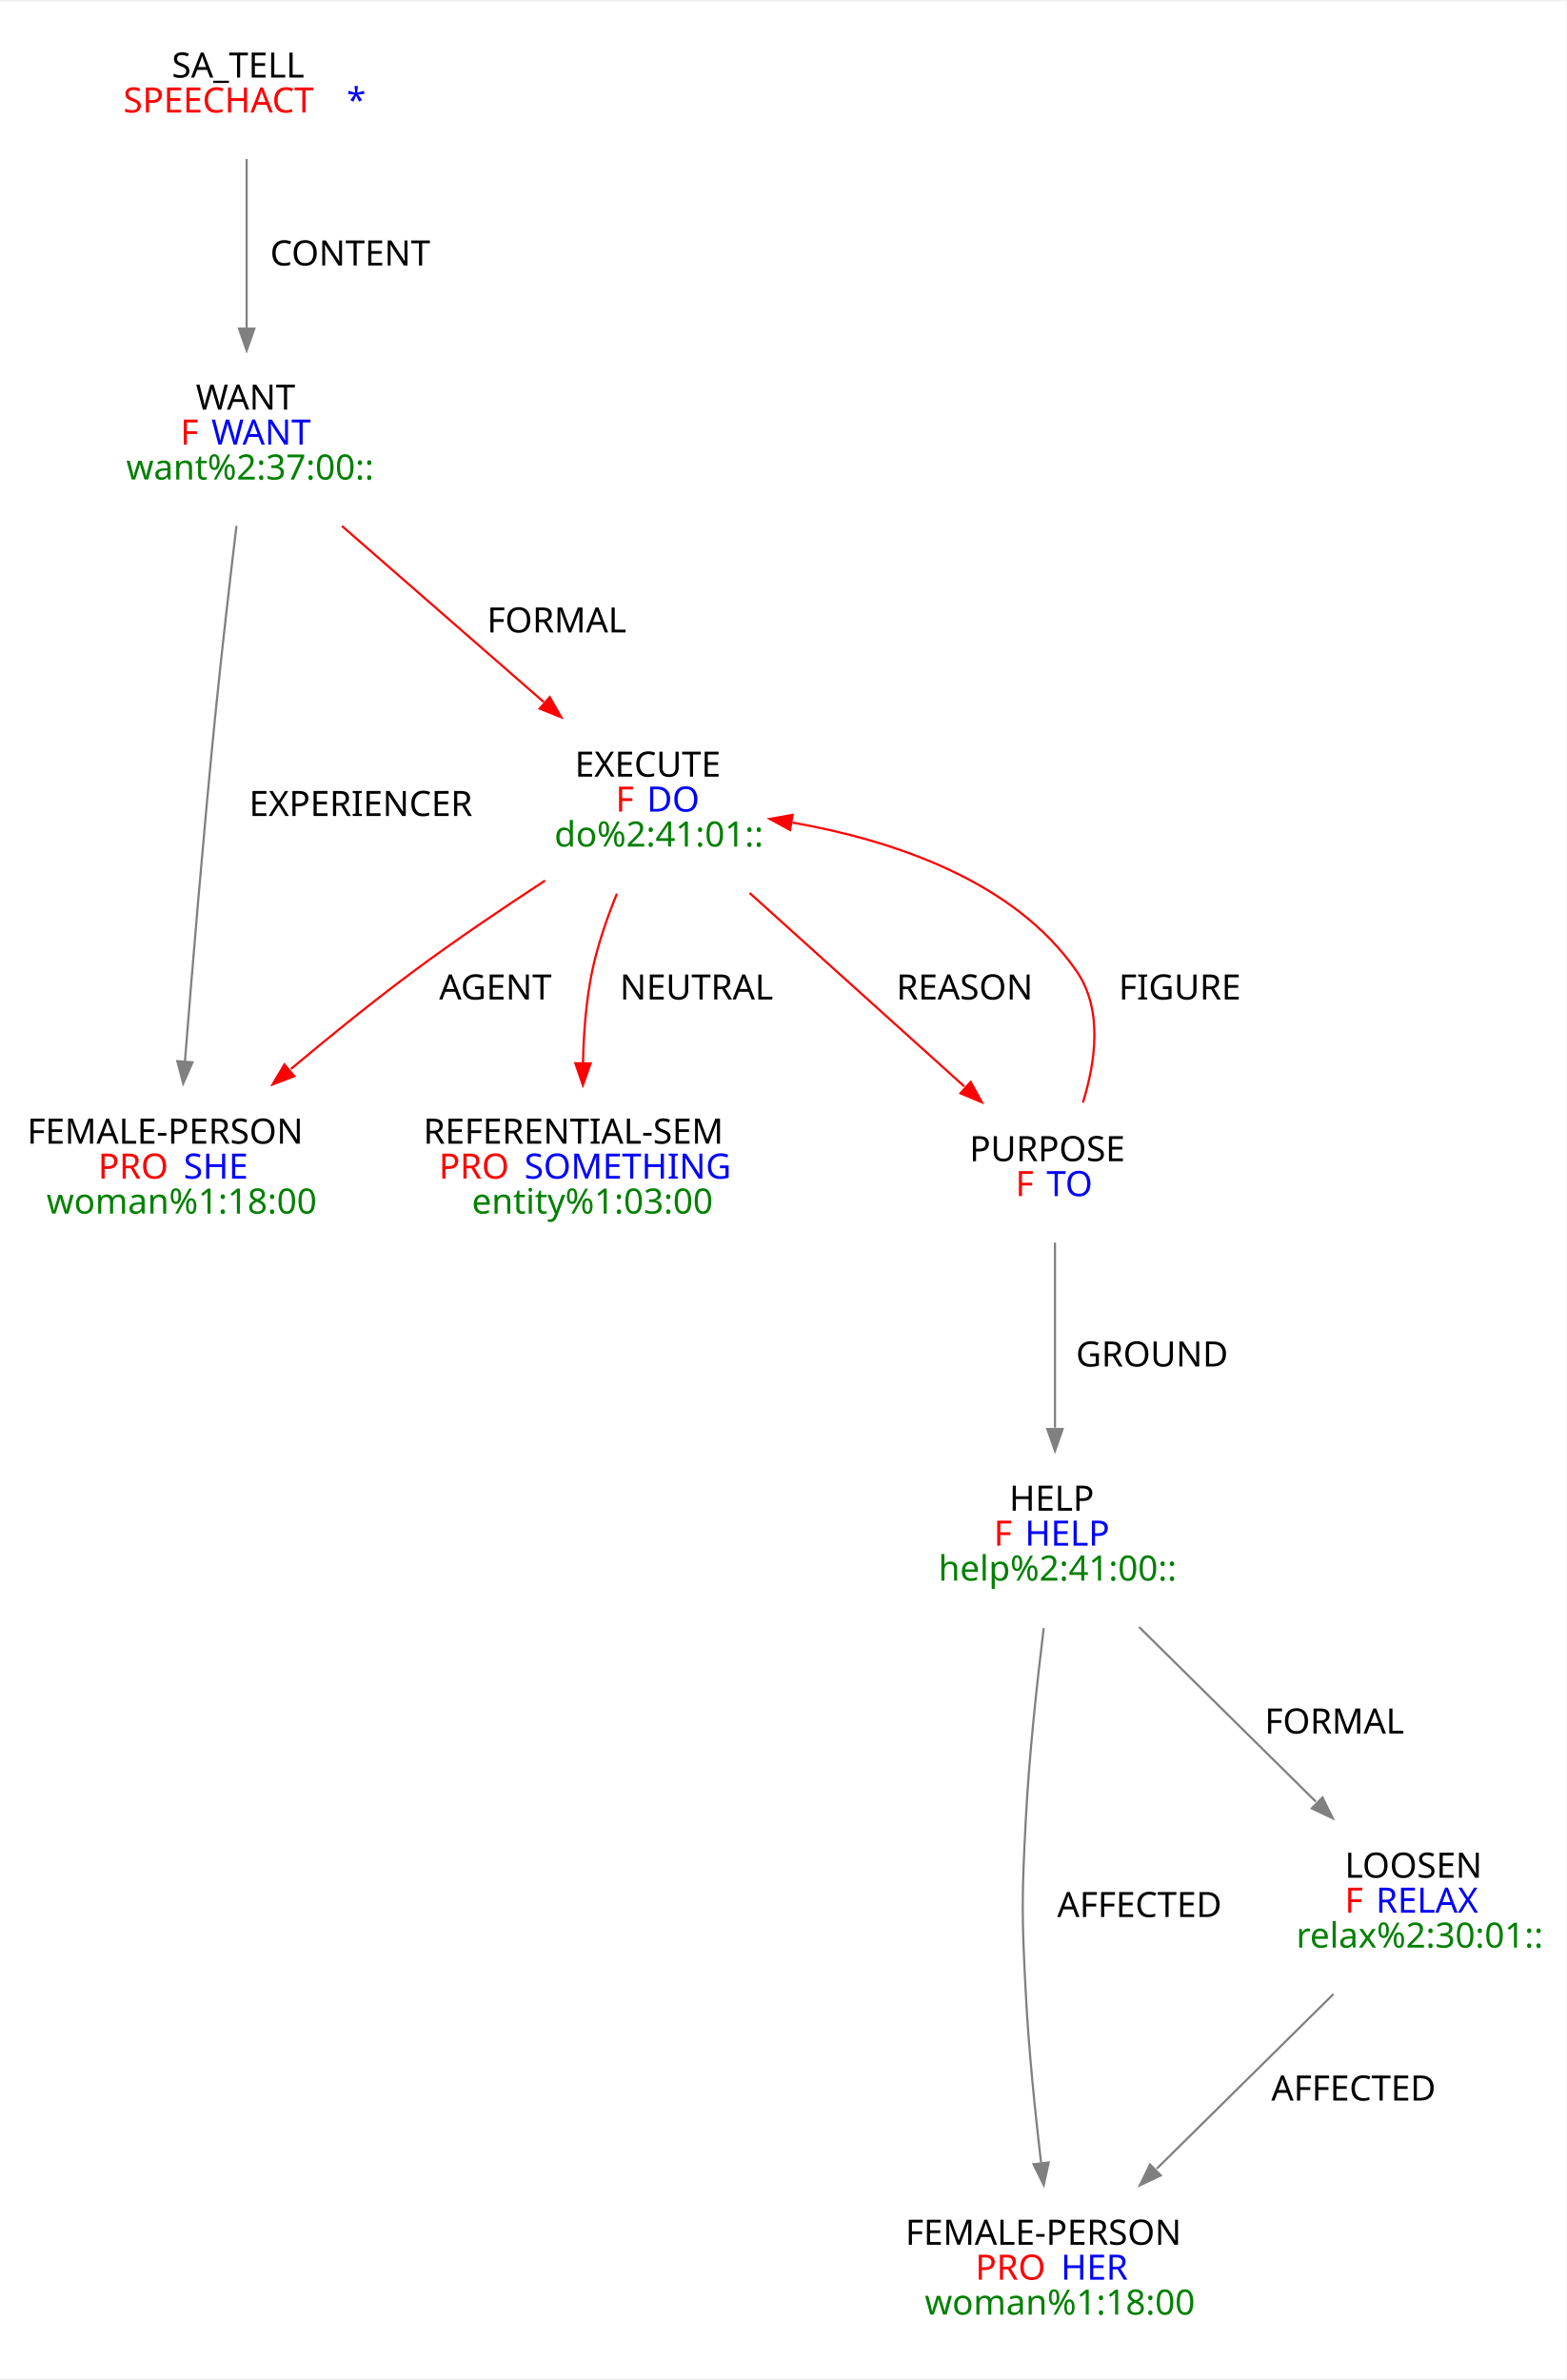
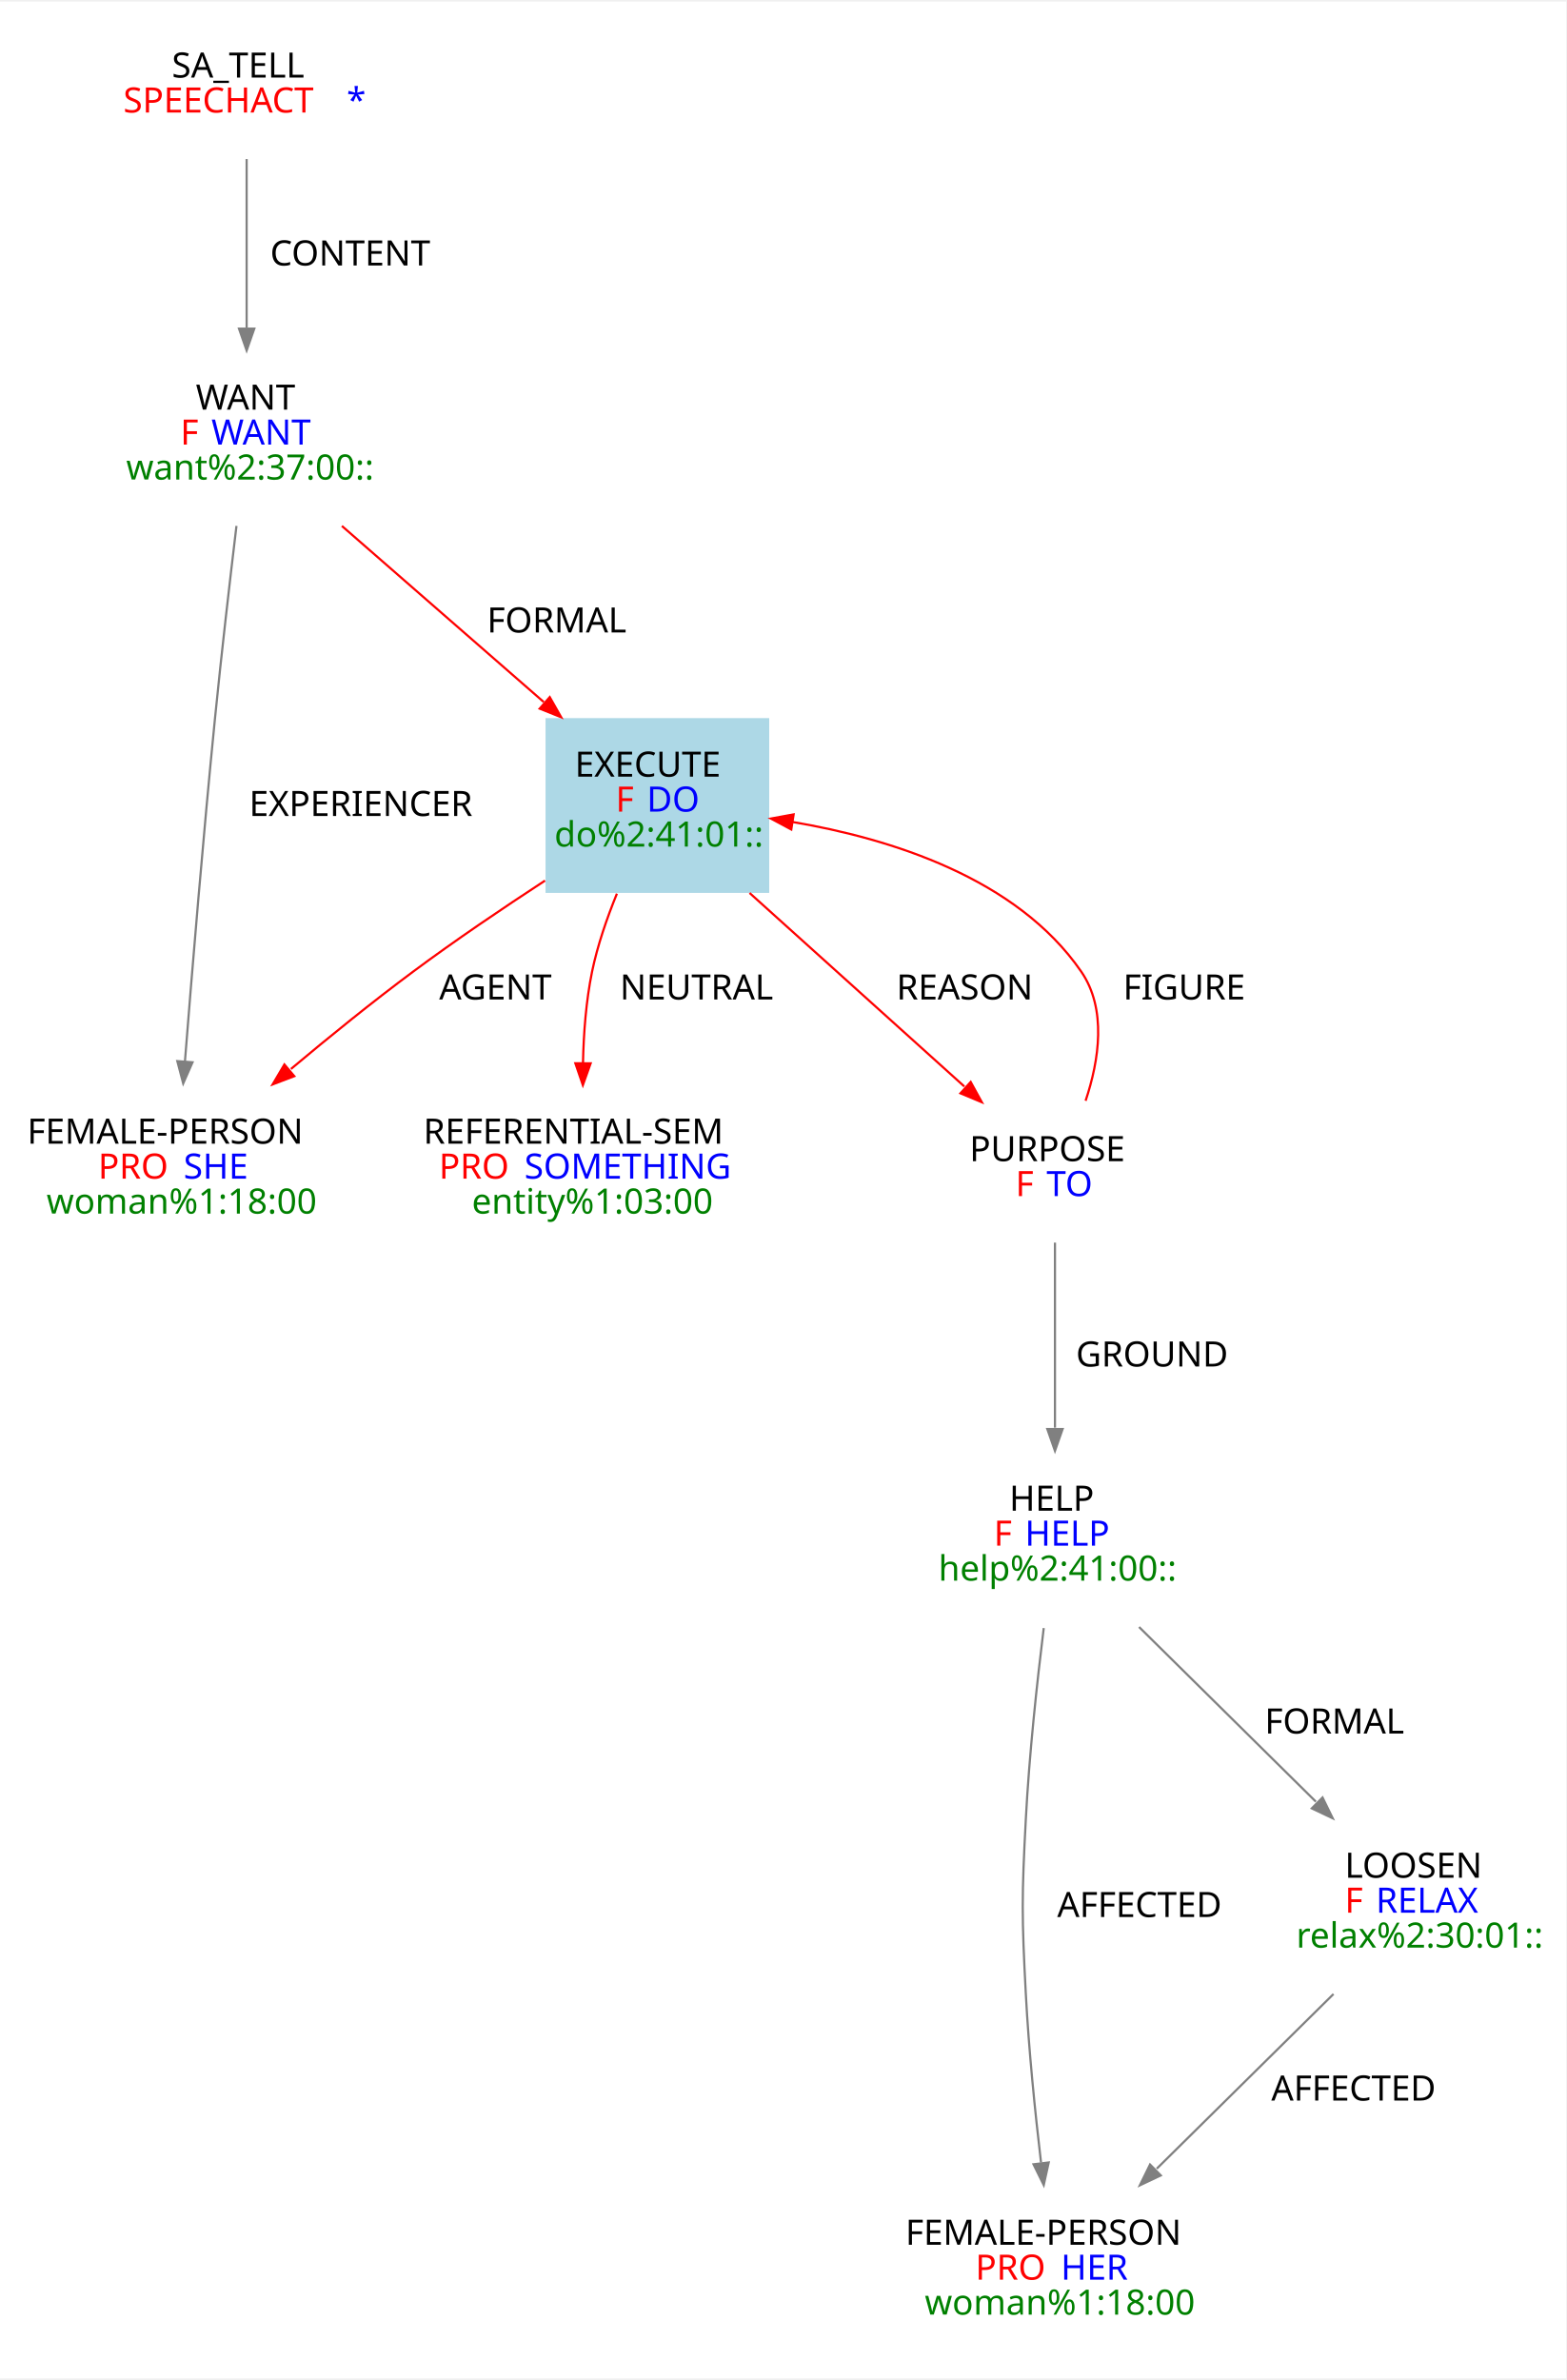
<svg xmlns="http://www.w3.org/2000/svg" xmlns:xlink="http://www.w3.org/1999/xlink" width="358pt" height="544pt" viewBox="0.00 0.00 358.47 544.00">
  <g id="graph0" class="graph" transform="scale(1 1) rotate(0) translate(4 540)">
    <polygon fill="white" stroke="transparent" points="-4,4 -4,-540 354.47,-540 354.47,4 -4,4" />
    <g id="node1" class="node">
      <g id="a_node1">
        <a xlink:href="http://trips.ihmc.us/lexicon/data/ONT::SA_TELL.xml" xlink:title="&lt;font color=&quot;green&quot;&gt;&lt;br /&gt;&lt;/font&gt; &lt;font color=&quot;black&quot;&gt;SA_TELL&lt;/font&gt; &lt;font color=&quot;green&quot;&gt;&lt;br /&gt;&lt;/font&gt; &lt;font color=&quot;red&quot;&gt;SPEECHACT&lt;/font&gt; &lt;font color=&quot;blue&quot;&gt;* &lt;/font&gt; &lt;font color=&quot;green&quot;&gt;&lt;br /&gt; &lt;/font&gt;">
          <text text-anchor="start" x="33.11" y="-522.6" font-family="Work Sans" font-size="8.00"> </text>
          <text text-anchor="start" x="35.33" y="-522.6" font-family="Work Sans" font-size="8.00">SA_TELL</text>
          <text text-anchor="start" x="69.57" y="-522.6" font-family="Work Sans" font-size="8.00"> </text>
          <text text-anchor="start" x="22" y="-514.6" font-family="Work Sans" font-size="8.00"> </text>
          <text text-anchor="start" x="24.22" y="-514.6" font-family="Work Sans" font-size="8.00" fill="red">SPEECHACT</text>
          <text text-anchor="start" x="73.12" y="-514.6" font-family="Work Sans" font-size="8.00"> </text>
          <text text-anchor="start" x="75.34" y="-514.6" font-family="Work Sans" font-size="8.00" fill="blue">* </text>
          <text text-anchor="start" x="80.68" y="-514.6" font-family="Work Sans" font-size="8.00"> </text>
          <text text-anchor="start" x="51.34" y="-506.6" font-family="Work Sans" font-size="8.00" fill="green"> </text>
        </a>
      </g>
    </g>
    <g id="node2" class="node">
      <g id="a_node2">
        <a xlink:href="http://trips.ihmc.us/lexicon/data/ONT::WANT.xml" xlink:title="&lt;font color=&quot;green&quot;&gt;&lt;br /&gt;&lt;/font&gt; &lt;font color=&quot;black&quot;&gt;WANT&lt;/font&gt; &lt;font color=&quot;green&quot;&gt;&lt;br /&gt;&lt;/font&gt; &lt;font color=&quot;red&quot;&gt;F&lt;/font&gt; &lt;font color=&quot;blue&quot;&gt;WANT&lt;/font&gt; &lt;font color=&quot;green&quot;&gt;&lt;br /&gt;&lt;/font&gt; &lt;font color=&quot;green&quot;&gt;want%2:37:00::&lt;/font&gt; &lt;font color=&quot;green&quot;&gt;&lt;br /&gt; &lt;/font&gt;">
          <text text-anchor="start" x="38.6" y="-446.6" font-family="Work Sans" font-size="8.00"> </text>
          <text text-anchor="start" x="40.82" y="-446.6" font-family="Work Sans" font-size="8.00">WANT</text>
          <text text-anchor="start" x="64.08" y="-446.6" font-family="Work Sans" font-size="8.00"> </text>
          <text text-anchor="start" x="35.04" y="-438.6" font-family="Work Sans" font-size="8.00"> </text>
          <text text-anchor="start" x="37.27" y="-438.6" font-family="Work Sans" font-size="8.00" fill="red">F</text>
          <text text-anchor="start" x="42.15" y="-438.6" font-family="Work Sans" font-size="8.00"> </text>
          <text text-anchor="start" x="44.38" y="-438.6" font-family="Work Sans" font-size="8.00" fill="blue">WANT</text>
          <text text-anchor="start" x="67.63" y="-438.6" font-family="Work Sans" font-size="8.00"> </text>
          <text text-anchor="start" x="22.65" y="-430.6" font-family="Work Sans" font-size="8.00"> </text>
          <text text-anchor="start" x="24.88" y="-430.6" font-family="Work Sans" font-size="8.00" fill="green">want%2:37:00::</text>
          <text text-anchor="start" x="80.03" y="-430.6" font-family="Work Sans" font-size="8.00"> </text>
          <text text-anchor="start" x="51.34" y="-422.6" font-family="Work Sans" font-size="8.00" fill="green"> </text>
        </a>
      </g>
    </g>
-     <g id="edge11" class="edge">
+     <g id="edge10" class="edge">
      <path fill="none" stroke="grey" stroke-width="0.5" d="M52.45,-503.96C52.45,-493.04 52.45,-478.02 52.45,-465.39" />
      <polygon fill="grey" stroke="grey" stroke-width="0.5" points="54.2,-465.14 52.45,-460.14 50.7,-465.14 54.2,-465.14" />
      <text text-anchor="middle" x="76.16" y="-479.6" font-family="Work Sans" font-size="8.00"> CONTENT   </text>
    </g>
    <g id="node3" class="node">
      <g id="a_node3">
        <a xlink:href="http://trips.ihmc.us/lexicon/data/ONT::FEMALE-PERSON.xml" xlink:title="&lt;font color=&quot;green&quot;&gt;&lt;br /&gt;&lt;/font&gt; &lt;font color=&quot;black&quot;&gt;FEMALE-PERSON&lt;/font&gt; &lt;font color=&quot;green&quot;&gt;&lt;br /&gt;&lt;/font&gt; &lt;font color=&quot;red&quot;&gt;PRO&lt;/font&gt; &lt;font color=&quot;blue&quot;&gt;SHE&lt;/font&gt; &lt;font color=&quot;green&quot;&gt;&lt;br /&gt;&lt;/font&gt; &lt;font color=&quot;green&quot;&gt;woman%1:18:00&lt;/font&gt; &lt;font color=&quot;green&quot;&gt;&lt;br /&gt; &lt;/font&gt;">
          <text text-anchor="start" x="0" y="-278.6" font-family="Work Sans" font-size="8.00"> </text>
          <text text-anchor="start" x="2.22" y="-278.6" font-family="Work Sans" font-size="8.00">FEMALE-PERSON</text>
          <text text-anchor="start" x="70.68" y="-278.6" font-family="Work Sans" font-size="8.00"> </text>
          <text text-anchor="start" x="16.22" y="-270.6" font-family="Work Sans" font-size="8.00"> </text>
          <text text-anchor="start" x="18.45" y="-270.6" font-family="Work Sans" font-size="8.00" fill="red">PRO</text>
          <text text-anchor="start" x="35.78" y="-270.6" font-family="Work Sans" font-size="8.00"> </text>
          <text text-anchor="start" x="38.01" y="-270.6" font-family="Work Sans" font-size="8.00" fill="blue">SHE</text>
          <text text-anchor="start" x="54.46" y="-270.6" font-family="Work Sans" font-size="8.00"> </text>
          <text text-anchor="start" x="4.43" y="-262.6" font-family="Work Sans" font-size="8.00"> </text>
          <text text-anchor="start" x="6.65" y="-262.6" font-family="Work Sans" font-size="8.00" fill="green">woman%1:18:00</text>
          <text text-anchor="start" x="66.25" y="-262.6" font-family="Work Sans" font-size="8.00"> </text>
          <text text-anchor="start" x="35.34" y="-254.6" font-family="Work Sans" font-size="8.00" fill="green"> </text>
        </a>
      </g>
    </g>
-     <g id="edge4" class="edge">
+     <g id="edge2" class="edge">
      <path fill="none" stroke="grey" stroke-width="0.5" d="M50.12,-419.99C48.62,-407.5 46.69,-390.79 45.21,-376 42.53,-349.17 39.98,-318.35 38.33,-297.47" />
      <polygon fill="grey" stroke="grey" stroke-width="0.5" points="40.06,-297.23 37.93,-292.38 36.58,-297.5 40.06,-297.23" />
      <text text-anchor="middle" x="78.57" y="-353.6" font-family="Work Sans" font-size="8.00"> EXPERIENCER   </text>
    </g>
    <g id="node4" class="node">
      <g id="a_node4">
        <a xlink:href="http://trips.ihmc.us/lexicon/data/ONT::EXECUTE.xml" xlink:title="&lt;font color=&quot;green&quot;&gt;&lt;br /&gt;&lt;/font&gt; &lt;font color=&quot;black&quot;&gt;EXECUTE&lt;/font&gt; &lt;font color=&quot;green&quot;&gt;&lt;br /&gt;&lt;/font&gt; &lt;font color=&quot;red&quot;&gt;F&lt;/font&gt; &lt;font color=&quot;blue&quot;&gt;DO&lt;/font&gt; &lt;font color=&quot;green&quot;&gt;&lt;br /&gt;&lt;/font&gt; &lt;font color=&quot;green&quot;&gt;do%2:41:01::&lt;/font&gt; &lt;font color=&quot;green&quot;&gt;&lt;br /&gt; &lt;/font&gt;">
+           <polygon fill="lightblue" stroke="transparent" points="172.05,-376 120.86,-376 120.86,-336 172.05,-336 172.05,-376" />
          <text text-anchor="start" x="125.34" y="-362.6" font-family="Work Sans" font-size="8.00"> </text>
          <text text-anchor="start" x="127.56" y="-362.6" font-family="Work Sans" font-size="8.00">EXECUTE</text>
          <text text-anchor="start" x="165.34" y="-362.6" font-family="Work Sans" font-size="8.00"> </text>
          <text text-anchor="start" x="134.67" y="-354.6" font-family="Work Sans" font-size="8.00"> </text>
          <text text-anchor="start" x="136.9" y="-354.6" font-family="Work Sans" font-size="8.00" fill="red">F</text>
          <text text-anchor="start" x="141.78" y="-354.6" font-family="Work Sans" font-size="8.00"> </text>
          <text text-anchor="start" x="144.01" y="-354.6" font-family="Work Sans" font-size="8.00" fill="blue">DO</text>
          <text text-anchor="start" x="156.01" y="-354.6" font-family="Work Sans" font-size="8.00"> </text>
          <text text-anchor="start" x="120.65" y="-346.6" font-family="Work Sans" font-size="8.00"> </text>
          <text text-anchor="start" x="122.88" y="-346.6" font-family="Work Sans" font-size="8.00" fill="green">do%2:41:01::</text>
          <text text-anchor="start" x="170.03" y="-346.6" font-family="Work Sans" font-size="8.00"> </text>
          <text text-anchor="start" x="145.34" y="-338.6" font-family="Work Sans" font-size="8.00" fill="green"> </text>
        </a>
      </g>
    </g>
-     <g id="edge7" class="edge">
+     <g id="edge11" class="edge">
      <path fill="none" stroke="red" stroke-width="0.5" d="M74.25,-419.98C88.03,-407.96 105.92,-392.36 120.44,-379.69" />
      <polygon fill="red" stroke="red" stroke-width="0.5" points="121.82,-380.81 124.44,-376.2 119.52,-378.17 121.82,-380.81" />
      <text text-anchor="middle" x="123.42" y="-395.6" font-family="Work Sans" font-size="8.00"> FORMAL   </text>
    </g>
-     <g id="edge5" class="edge">
+     <g id="edge1" class="edge">
      <path fill="none" stroke="red" stroke-width="0.5" d="M120.74,-338.81C111.12,-332.53 100.2,-325.15 90.58,-318 81.22,-311.05 71.33,-303.03 62.59,-295.7" />
      <polygon fill="red" stroke="red" stroke-width="0.5" points="63.35,-294.05 58.4,-292.17 61.09,-296.73 63.35,-294.05" />
      <text text-anchor="middle" x="109.39" y="-311.6" font-family="Work Sans" font-size="8.00"> AGENT   </text>
    </g>
    <g id="node5" class="node">
      <g id="a_node5">
        <a xlink:href="http://trips.ihmc.us/lexicon/data/ONT::REFERENTIAL-SEM.xml" xlink:title="&lt;font color=&quot;green&quot;&gt;&lt;br /&gt;&lt;/font&gt; &lt;font color=&quot;black&quot;&gt;REFERENTIAL-SEM&lt;/font&gt; &lt;font color=&quot;green&quot;&gt;&lt;br /&gt;&lt;/font&gt; &lt;font color=&quot;red&quot;&gt;PRO&lt;/font&gt; &lt;font color=&quot;blue&quot;&gt;SOMETHING&lt;/font&gt; &lt;font color=&quot;green&quot;&gt;&lt;br /&gt;&lt;/font&gt; &lt;font color=&quot;green&quot;&gt;entity%1:03:00&lt;/font&gt; &lt;font color=&quot;green&quot;&gt;&lt;br /&gt; &lt;/font&gt;">
          <text text-anchor="start" x="90.67" y="-278.6" font-family="Work Sans" font-size="8.00"> </text>
          <text text-anchor="start" x="92.89" y="-278.6" font-family="Work Sans" font-size="8.00">REFERENTIAL-SEM</text>
          <text text-anchor="start" x="168.01" y="-278.6" font-family="Work Sans" font-size="8.00"> </text>
          <text text-anchor="start" x="94.23" y="-270.6" font-family="Work Sans" font-size="8.00"> </text>
          <text text-anchor="start" x="96.45" y="-270.6" font-family="Work Sans" font-size="8.00" fill="red">PRO</text>
          <text text-anchor="start" x="113.79" y="-270.6" font-family="Work Sans" font-size="8.00"> </text>
          <text text-anchor="start" x="116.01" y="-270.6" font-family="Work Sans" font-size="8.00" fill="blue">SOMETHING</text>
          <text text-anchor="start" x="164.45" y="-270.6" font-family="Work Sans" font-size="8.00"> </text>
          <text text-anchor="start" x="101.77" y="-262.6" font-family="Work Sans" font-size="8.00"> </text>
          <text text-anchor="start" x="103.99" y="-262.6" font-family="Work Sans" font-size="8.00" fill="green">entity%1:03:00</text>
          <text text-anchor="start" x="156.91" y="-262.6" font-family="Work Sans" font-size="8.00"> </text>
          <text text-anchor="start" x="129.34" y="-254.6" font-family="Work Sans" font-size="8.00" fill="green"> </text>
        </a>
      </g>
    </g>
-     <g id="edge1" class="edge">
+     <g id="edge4" class="edge">
      <path fill="none" stroke="red" stroke-width="0.5" d="M137.19,-335.82C134.9,-330.21 132.75,-323.97 131.51,-318 130.13,-311.29 129.57,-303.9 129.43,-297.08" />
      <polygon fill="red" stroke="red" stroke-width="0.5" points="131.18,-296.99 129.4,-292 127.68,-297.01 131.18,-296.99" />
      <text text-anchor="middle" x="155.42" y="-311.6" font-family="Work Sans" font-size="8.00"> NEUTRAL   </text>
    </g>
    <g id="node6" class="node">
      <g id="a_node6">
        <a xlink:href="http://trips.ihmc.us/lexicon/data/ONT::PURPOSE.xml" xlink:title="&lt;font color=&quot;green&quot;&gt;&lt;br /&gt;&lt;/font&gt; &lt;font color=&quot;black&quot;&gt;PURPOSE&lt;/font&gt; &lt;font color=&quot;green&quot;&gt;&lt;br /&gt;&lt;/font&gt; &lt;font color=&quot;red&quot;&gt;F&lt;/font&gt; &lt;font color=&quot;blue&quot;&gt;TO&lt;/font&gt; &lt;font color=&quot;green&quot;&gt;&lt;br /&gt; &lt;/font&gt;">
          <text text-anchor="start" x="215.67" y="-274.6" font-family="Work Sans" font-size="8.00"> </text>
          <text text-anchor="start" x="217.89" y="-274.6" font-family="Work Sans" font-size="8.00">PURPOSE</text>
          <text text-anchor="start" x="257.01" y="-274.6" font-family="Work Sans" font-size="8.00"> </text>
          <text text-anchor="start" x="226.19" y="-266.6" font-family="Work Sans" font-size="8.00"> </text>
          <text text-anchor="start" x="228.41" y="-266.6" font-family="Work Sans" font-size="8.00" fill="red">F</text>
          <text text-anchor="start" x="233.3" y="-266.6" font-family="Work Sans" font-size="8.00"> </text>
          <text text-anchor="start" x="235.52" y="-266.6" font-family="Work Sans" font-size="8.00" fill="blue">TO</text>
          <text text-anchor="start" x="246.49" y="-266.6" font-family="Work Sans" font-size="8.00"> </text>
          <text text-anchor="start" x="236.34" y="-258.6" font-family="Work Sans" font-size="8.00" fill="green"> </text>
        </a>
      </g>
    </g>
-     <g id="edge3" class="edge">
+     <g id="edge9" class="edge">
      <path fill="none" stroke="red" stroke-width="0.5" d="M167.56,-335.98C182.34,-322.66 202,-304.95 216.7,-291.7" />
      <polygon fill="red" stroke="red" stroke-width="0.5" points="218.16,-292.73 220.71,-288.09 215.82,-290.13 218.16,-292.73" />
      <text text-anchor="middle" x="216.79" y="-311.6" font-family="Work Sans" font-size="8.00"> REASON   </text>
    </g>
-     <g id="edge6" class="edge">
-       <path fill="none" stroke="red" stroke-width="0.5" d="M243.84,-288C246.76,-297.39 248.41,-309.32 242.45,-318 227.95,-339.13 199.54,-348.2 177.37,-352.09" />
-       <polygon fill="red" stroke="red" stroke-width="0.5" points="176.83,-350.4 172.17,-352.93 177.39,-353.86 176.83,-350.4" />
-       <text text-anchor="middle" x="266.01" y="-311.6" font-family="Work Sans" font-size="8.00"> FIGURE   </text>
+     <g id="edge8" class="edge">
+       <path fill="none" stroke="red" stroke-width="0.5" d="M244.46,-288.42C247.57,-297.74 249.35,-309.43 243.45,-318 228.72,-339.39 199.84,-348.42 177.4,-352.23" />
+       <polygon fill="red" stroke="red" stroke-width="0.5" points="177.1,-350.51 172.43,-353.01 177.64,-353.97 177.1,-350.51" />
+       <text text-anchor="middle" x="267.01" y="-311.6" font-family="Work Sans" font-size="8.00"> FIGURE   </text>
    </g>
    <g id="node7" class="node">
      <g id="a_node7">
        <a xlink:href="http://trips.ihmc.us/lexicon/data/ONT::HELP.xml" xlink:title="&lt;font color=&quot;green&quot;&gt;&lt;br /&gt;&lt;/font&gt; &lt;font color=&quot;black&quot;&gt;HELP&lt;/font&gt; &lt;font color=&quot;green&quot;&gt;&lt;br /&gt;&lt;/font&gt; &lt;font color=&quot;red&quot;&gt;F&lt;/font&gt; &lt;font color=&quot;blue&quot;&gt;HELP&lt;/font&gt; &lt;font color=&quot;green&quot;&gt;&lt;br /&gt;&lt;/font&gt; &lt;font color=&quot;green&quot;&gt;help%2:41:00::&lt;/font&gt; &lt;font color=&quot;green&quot;&gt;&lt;br /&gt; &lt;/font&gt;">
          <text text-anchor="start" x="224.78" y="-194.6" font-family="Work Sans" font-size="8.00"> </text>
          <text text-anchor="start" x="227" y="-194.6" font-family="Work Sans" font-size="8.00">HELP</text>
          <text text-anchor="start" x="247.9" y="-194.6" font-family="Work Sans" font-size="8.00"> </text>
          <text text-anchor="start" x="221.22" y="-186.6" font-family="Work Sans" font-size="8.00"> </text>
          <text text-anchor="start" x="223.45" y="-186.6" font-family="Work Sans" font-size="8.00" fill="red">F</text>
          <text text-anchor="start" x="228.33" y="-186.6" font-family="Work Sans" font-size="8.00"> </text>
          <text text-anchor="start" x="230.56" y="-186.6" font-family="Work Sans" font-size="8.00" fill="blue">HELP</text>
          <text text-anchor="start" x="251.46" y="-186.6" font-family="Work Sans" font-size="8.00"> </text>
          <text text-anchor="start" x="208.54" y="-178.6" font-family="Work Sans" font-size="8.00"> </text>
          <text text-anchor="start" x="210.76" y="-178.6" font-family="Work Sans" font-size="8.00" fill="green">help%2:41:00::</text>
          <text text-anchor="start" x="264.14" y="-178.6" font-family="Work Sans" font-size="8.00"> </text>
          <text text-anchor="start" x="236.34" y="-170.6" font-family="Work Sans" font-size="8.00" fill="green"> </text>
        </a>
      </g>
    </g>
-     <g id="edge9" class="edge">
+     <g id="edge3" class="edge">
      <path fill="none" stroke="grey" stroke-width="0.5" d="M237.45,-255.96C237.45,-244.12 237.45,-227.38 237.45,-213.6" />
      <polygon fill="grey" stroke="grey" stroke-width="0.5" points="239.2,-213.29 237.45,-208.29 235.7,-213.29 239.2,-213.29" />
      <text text-anchor="middle" x="259.67" y="-227.6" font-family="Work Sans" font-size="8.00"> GROUND   </text>
    </g>
    <g id="node8" class="node">
      <g id="a_node8">
        <a xlink:href="http://trips.ihmc.us/lexicon/data/ONT::FEMALE-PERSON.xml" xlink:title="&lt;font color=&quot;green&quot;&gt;&lt;br /&gt;&lt;/font&gt; &lt;font color=&quot;black&quot;&gt;FEMALE-PERSON&lt;/font&gt; &lt;font color=&quot;green&quot;&gt;&lt;br /&gt;&lt;/font&gt; &lt;font color=&quot;red&quot;&gt;PRO&lt;/font&gt; &lt;font color=&quot;blue&quot;&gt;HER&lt;/font&gt; &lt;font color=&quot;green&quot;&gt;&lt;br /&gt;&lt;/font&gt; &lt;font color=&quot;green&quot;&gt;woman%1:18:00&lt;/font&gt; &lt;font color=&quot;green&quot;&gt;&lt;br /&gt; &lt;/font&gt;">
          <text text-anchor="start" x="201" y="-26.6" font-family="Work Sans" font-size="8.00"> </text>
          <text text-anchor="start" x="203.22" y="-26.6" font-family="Work Sans" font-size="8.00">FEMALE-PERSON</text>
          <text text-anchor="start" x="271.68" y="-26.6" font-family="Work Sans" font-size="8.00"> </text>
          <text text-anchor="start" x="217" y="-18.6" font-family="Work Sans" font-size="8.00"> </text>
          <text text-anchor="start" x="219.23" y="-18.6" font-family="Work Sans" font-size="8.00" fill="red">PRO</text>
          <text text-anchor="start" x="236.56" y="-18.6" font-family="Work Sans" font-size="8.00"> </text>
          <text text-anchor="start" x="238.79" y="-18.6" font-family="Work Sans" font-size="8.00" fill="blue">HER</text>
          <text text-anchor="start" x="255.68" y="-18.6" font-family="Work Sans" font-size="8.00"> </text>
          <text text-anchor="start" x="205.43" y="-10.6" font-family="Work Sans" font-size="8.00"> </text>
          <text text-anchor="start" x="207.65" y="-10.6" font-family="Work Sans" font-size="8.00" fill="green">woman%1:18:00</text>
          <text text-anchor="start" x="267.25" y="-10.6" font-family="Work Sans" font-size="8.00"> </text>
          <text text-anchor="start" x="236.34" y="-2.6" font-family="Work Sans" font-size="8.00" fill="green"> </text>
        </a>
      </g>
    </g>
-     <g id="edge8" class="edge">
+     <g id="edge7" class="edge">
      <path fill="none" stroke="grey" stroke-width="0.5" d="M234.88,-167.74C233.35,-155.29 231.55,-138.72 230.78,-124 229.84,-106.25 229.84,-101.75 230.78,-84 231.45,-71.24 232.89,-57.08 234.26,-45.42" />
      <polygon fill="grey" stroke="grey" stroke-width="0.5" points="236.02,-45.43 234.88,-40.26 232.54,-45.01 236.02,-45.43" />
      <text text-anchor="middle" x="256.79" y="-101.6" font-family="Work Sans" font-size="8.00"> AFFECTED   </text>
    </g>
    <g id="node9" class="node">
      <g id="a_node9">
        <a xlink:href="http://trips.ihmc.us/lexicon/data/ONT::LOOSEN.xml" xlink:title="&lt;font color=&quot;green&quot;&gt;&lt;br /&gt;&lt;/font&gt; &lt;font color=&quot;black&quot;&gt;LOOSEN&lt;/font&gt; &lt;font color=&quot;green&quot;&gt;&lt;br /&gt;&lt;/font&gt; &lt;font color=&quot;red&quot;&gt;F&lt;/font&gt; &lt;font color=&quot;blue&quot;&gt;RELAX&lt;/font&gt; &lt;font color=&quot;green&quot;&gt;&lt;br /&gt;&lt;/font&gt; &lt;font color=&quot;green&quot;&gt;relax%2:30:01::&lt;/font&gt; &lt;font color=&quot;green&quot;&gt;&lt;br /&gt; &lt;/font&gt;">
          <text text-anchor="start" x="301.56" y="-110.6" font-family="Work Sans" font-size="8.00"> </text>
          <text text-anchor="start" x="303.78" y="-110.6" font-family="Work Sans" font-size="8.00">LOOSEN</text>
          <text text-anchor="start" x="337.12" y="-110.6" font-family="Work Sans" font-size="8.00"> </text>
          <text text-anchor="start" x="301.56" y="-102.6" font-family="Work Sans" font-size="8.00"> </text>
          <text text-anchor="start" x="303.78" y="-102.6" font-family="Work Sans" font-size="8.00" fill="red">F</text>
          <text text-anchor="start" x="308.67" y="-102.6" font-family="Work Sans" font-size="8.00"> </text>
          <text text-anchor="start" x="310.89" y="-102.6" font-family="Work Sans" font-size="8.00" fill="blue">RELAX</text>
          <text text-anchor="start" x="337.12" y="-102.6" font-family="Work Sans" font-size="8.00"> </text>
          <text text-anchor="start" x="290.43" y="-94.6" font-family="Work Sans" font-size="8.00"> </text>
          <text text-anchor="start" x="292.66" y="-94.6" font-family="Work Sans" font-size="8.00" fill="green">relax%2:30:01::</text>
          <text text-anchor="start" x="348.25" y="-94.6" font-family="Work Sans" font-size="8.00"> </text>
          <text text-anchor="start" x="319.34" y="-86.6" font-family="Work Sans" font-size="8.00" fill="green"> </text>
        </a>
      </g>
    </g>
-     <g id="edge2" class="edge">
+     <g id="edge5" class="edge">
      <path fill="none" stroke="grey" stroke-width="0.5" d="M256.7,-167.98C268.77,-156.06 284.39,-140.62 297.16,-128.01" />
      <polygon fill="grey" stroke="grey" stroke-width="0.5" points="298.69,-128.96 301.02,-124.2 296.23,-126.47 298.69,-128.96" />
      <text text-anchor="middle" x="301.42" y="-143.6" font-family="Work Sans" font-size="8.00"> FORMAL   </text>
    </g>
-     <g id="edge10" class="edge">
+     <g id="edge6" class="edge">
      <path fill="none" stroke="grey" stroke-width="0.5" d="M301.2,-83.98C289.14,-72.06 273.51,-56.62 260.75,-44.01" />
      <polygon fill="grey" stroke="grey" stroke-width="0.5" points="261.67,-42.47 256.88,-40.2 259.21,-44.96 261.67,-42.47" />
      <text text-anchor="middle" x="305.79" y="-59.6" font-family="Work Sans" font-size="8.00"> AFFECTED   </text>
    </g>
  </g>
</svg>
